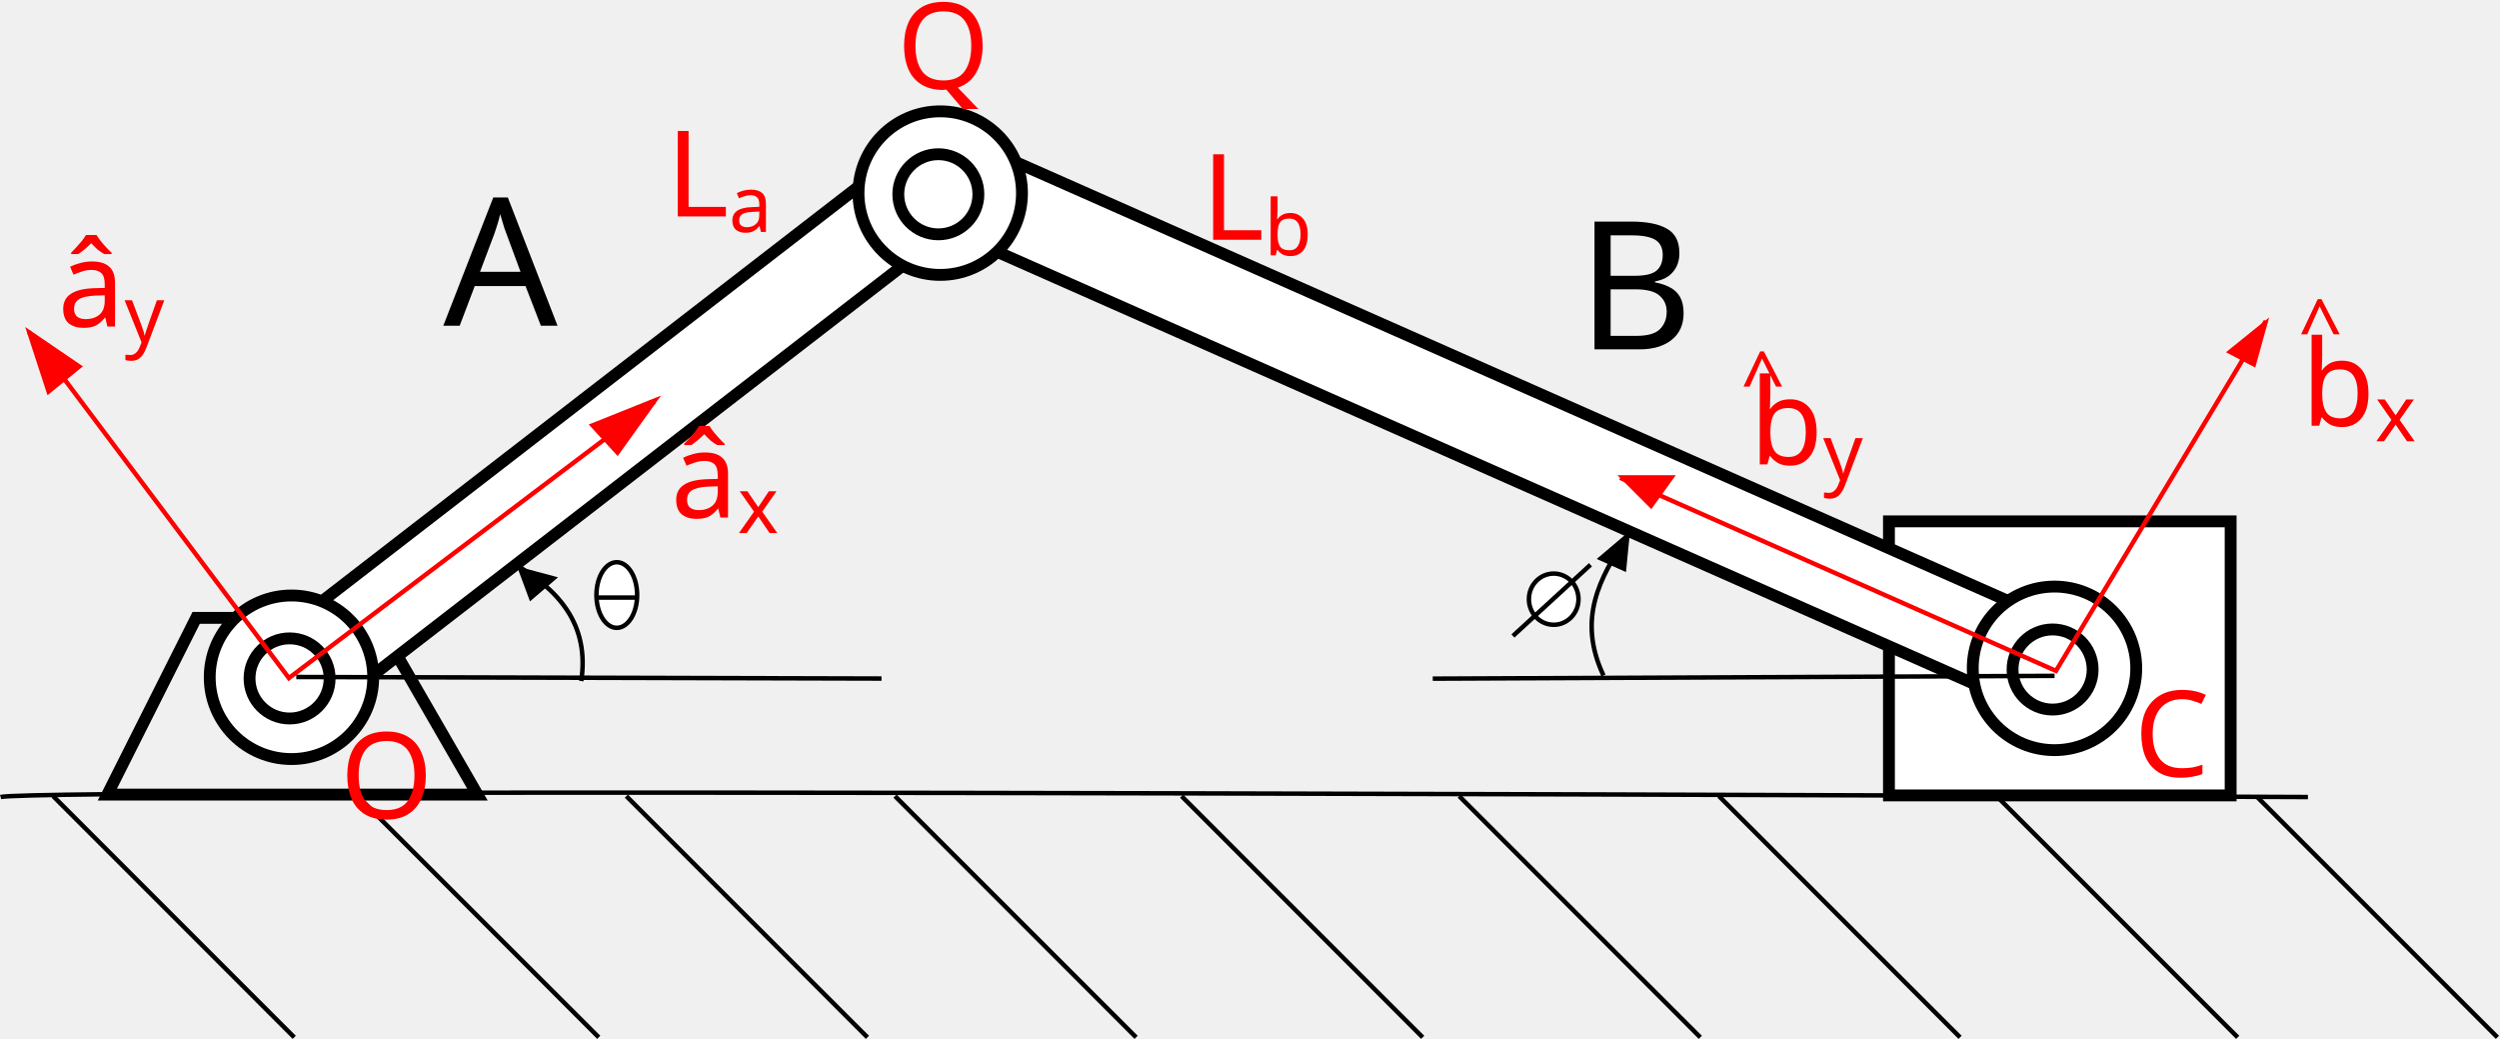
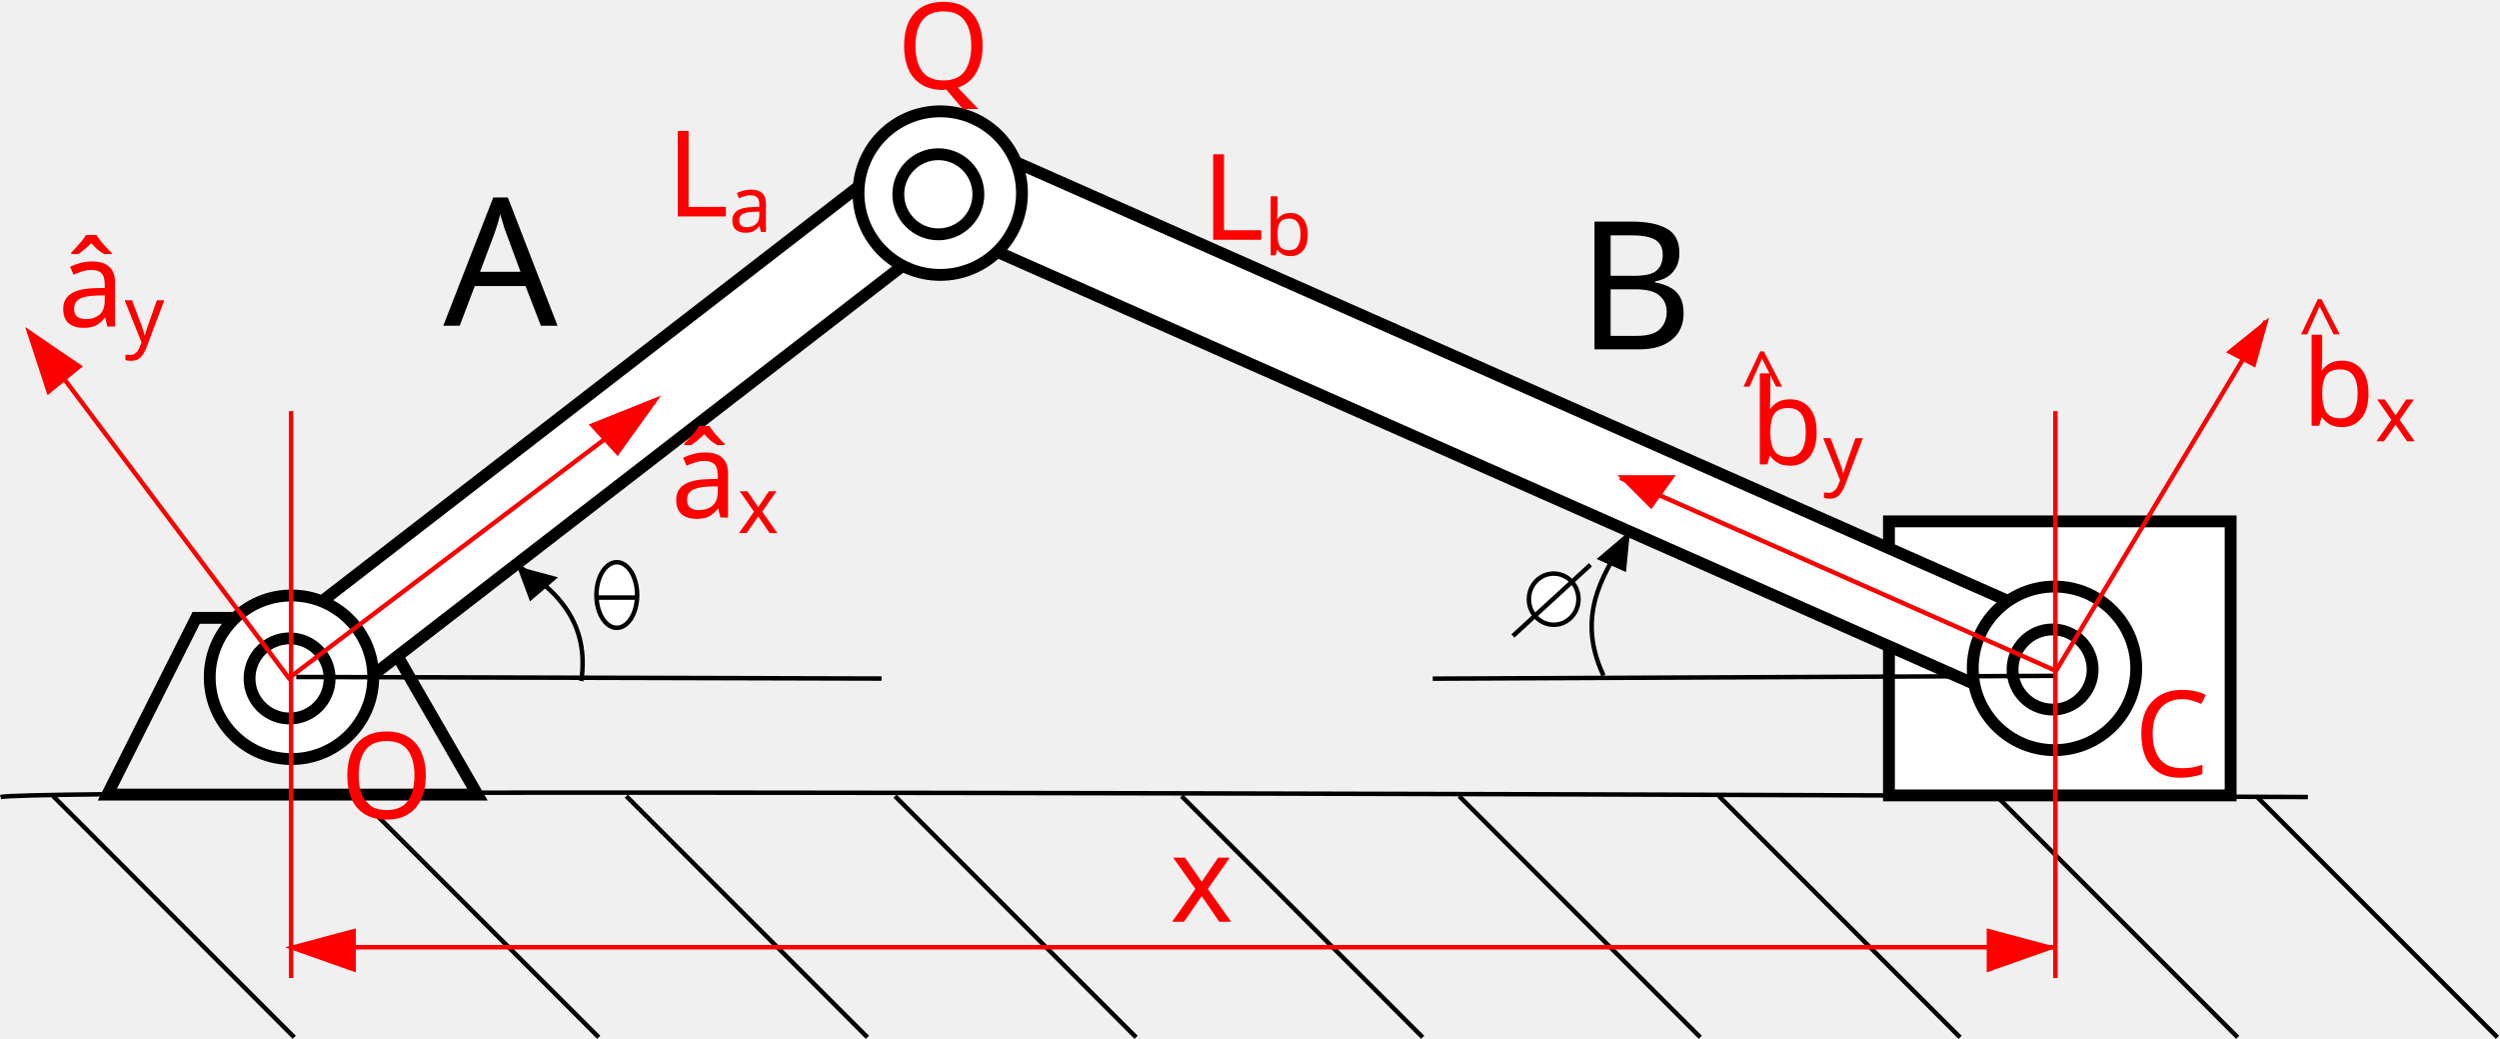
<svg xmlns="http://www.w3.org/2000/svg" width="147.654mm" height="61.359mm" viewBox="0 0 147.654 61.359" version="1.1" id="svg8">
  <defs id="defs2">
    <marker style="overflow:visible" id="marker1435" refX="0" refY="0" orient="auto">
      <path transform="matrix(-0.8,0,0,-0.8,-10,0)" style="fill:#ff0000;fill-opacity:1;fill-rule:evenodd;stroke:#ff0000;stroke-width:1pt;stroke-opacity:1" d="M 0,0 5,-5 -12.5,0 5,5 Z" id="path1433" />
    </marker>
    <marker style="overflow:visible" id="marker1413" refX="0" refY="0" orient="auto">
      <path transform="matrix(0.8,0,0,0.8,10,0)" style="fill:#000000;fill-opacity:1;fill-rule:evenodd;stroke:#000000;stroke-width:1pt;stroke-opacity:1" d="M 0,0 5,-5 -12.5,0 5,5 Z" id="path1411" />
    </marker>
    <marker style="overflow:visible" id="marker1227" refX="0" refY="0" orient="auto">
      <path transform="matrix(-0.8,0,0,-0.8,-10,0)" style="fill:#ff0000;fill-opacity:1;fill-rule:evenodd;stroke:#ff0000;stroke-width:1pt;stroke-opacity:1" d="M 0,0 5,-5 -12.5,0 5,5 Z" id="path1225" />
    </marker>
    <marker style="overflow:visible" id="marker1193" refX="0" refY="0" orient="auto">
      <path transform="matrix(0.8,0,0,0.8,10,0)" style="fill:#ff0000;fill-opacity:1;fill-rule:evenodd;stroke:#ff0000;stroke-width:1pt;stroke-opacity:1" d="M 0,0 5,-5 -12.5,0 5,5 Z" id="path1191" />
    </marker>
  </defs>
  <g id="layer1" transform="translate(-46.07389,-88.97179)">
    <path style="fill:none;stroke:#000000;stroke-width:0.7;stroke-linecap:butt;stroke-linejoin:miter;stroke-miterlimit:4;stroke-dasharray:none;stroke-opacity:1" d="m 57.664,125.464 h 10.594 l 6.026,10.437 H 52.416 Z" id="path857" />
    <rect style="fill:#ffffff;stroke:#000000;stroke-width:0.7;stroke-miterlimit:4;stroke-dasharray:none" id="rect10" width="5.289" height="54.141" x="138.311" y="-22.092" ry="2.645" transform="rotate(52.31008)" />
    <rect style="fill:#ffffff;stroke:#000000;stroke-width:0.7;stroke-miterlimit:4;stroke-dasharray:none" id="rect853" width="20.189" height="16.186" x="157.683" y="119.764" />
    <rect style="fill:#ffffff;stroke:#000000;stroke-width:0.7;stroke-miterlimit:4;stroke-dasharray:none" id="rect835" width="5.289" height="77.83" x="-52.524" y="130.215" ry="3.802" transform="rotate(-66.1503)" />
    <circle style="fill:#ffffff;stroke:#000000;stroke-width:0.7;stroke-miterlimit:4;stroke-dasharray:none" id="path841" cx="101.628" cy="100.378" r="4.83" />
    <circle style="fill:#ffffff;stroke:#000000;stroke-width:0.7;stroke-miterlimit:4;stroke-dasharray:none" id="path843" cx="101.516" cy="100.446" r="2.366" />
    <circle style="fill:#ffffff;stroke:#000000;stroke-width:0.7;stroke-miterlimit:4;stroke-dasharray:none" id="circle845" cx="63.296" cy="128.973" r="4.83" />
    <circle style="fill:#ffffff;stroke:#000000;stroke-width:0.7;stroke-miterlimit:4;stroke-dasharray:none" id="circle847" cx="63.184" cy="129.041" r="2.366" />
    <circle style="fill:#ffffff;stroke:#000000;stroke-width:0.7;stroke-miterlimit:4;stroke-dasharray:none" id="circle849" cx="167.464" cy="128.446" r="4.83" />
    <circle style="fill:#ffffff;stroke:#000000;stroke-width:0.7;stroke-miterlimit:4;stroke-dasharray:none" id="circle851" cx="167.352" cy="128.514" r="2.366" />
    <path style="fill:none;stroke:#000000;stroke-width:0.265px;stroke-linecap:butt;stroke-linejoin:miter;stroke-opacity:1" d="m 46.11,136.046 c 2.06,-0.587 136.328,0 136.328,0" id="path859" />
    <path style="fill:none;stroke:#000000;stroke-width:0.265px;stroke-linecap:butt;stroke-linejoin:miter;stroke-opacity:1" d="m 49.215,135.994 14.244,14.244" id="path861" />
    <path style="fill:none;stroke:#000000;stroke-width:0.265px;stroke-linecap:butt;stroke-linejoin:miter;stroke-opacity:1" d="m 67.207,135.994 14.244,14.244" id="path863" />
    <path style="fill:none;stroke:#000000;stroke-width:0.265px;stroke-linecap:butt;stroke-linejoin:miter;stroke-opacity:1" d="m 83.082,135.994 14.244,14.244" id="path865" />
    <path style="fill:none;stroke:#000000;stroke-width:0.265px;stroke-linecap:butt;stroke-linejoin:miter;stroke-opacity:1" d="m 98.957,135.994 14.244,14.244" id="path867" />
    <path style="fill:none;stroke:#000000;stroke-width:0.265px;stroke-linecap:butt;stroke-linejoin:miter;stroke-opacity:1" d="m 115.89,135.994 14.244,14.244" id="path869" />
    <path style="fill:none;stroke:#000000;stroke-width:0.265px;stroke-linecap:butt;stroke-linejoin:miter;stroke-opacity:1" d="m 132.294,135.994 14.244,14.244" id="path871" />
    <path style="fill:none;stroke:#000000;stroke-width:0.265px;stroke-linecap:butt;stroke-linejoin:miter;stroke-opacity:1" d="m 147.64,135.994 14.244,14.244" id="path873" />
    <path style="fill:none;stroke:#000000;stroke-width:0.265px;stroke-linecap:butt;stroke-linejoin:miter;stroke-opacity:1" d="m 164.045,135.994 14.244,14.244" id="path875" />
    <path style="fill:none;stroke:#000000;stroke-width:0.265px;stroke-linecap:butt;stroke-linejoin:miter;stroke-opacity:1" d="m 179.391,135.994 14.244,14.244" id="path877" />
    <path style="fill:none;stroke:#ff0000;stroke-width:0.265px;stroke-linecap:butt;stroke-linejoin:miter;stroke-opacity:1;marker-start:" d="M 84.73,112.694 63.143,129.02 47.78,108.575" id="path881" />
    <path style="fill:none;stroke:#ff0000;stroke-width:0.265px;stroke-linecap:butt;stroke-linejoin:miter;stroke-opacity:1;marker-start:" d="m 141.801,117.194 25.75,11.4 12.402,-20.66" id="path883" />
    <path style="fill:none;stroke:#000000;stroke-width:0.265px;stroke-linecap:butt;stroke-linejoin:miter;stroke-opacity:1" d="m 63.58,128.956 34.581,0.092" id="path885" />
    <path style="fill:none;stroke:#000000;stroke-width:0.265px;stroke-linecap:butt;stroke-linejoin:miter;stroke-opacity:1" d="m 167.469,128.889 -36.741,0.165" id="path887" />
    <path style="fill:none;stroke:#000000;stroke-width:0.265;stroke-linecap:butt;stroke-linejoin:miter;stroke-opacity:1;marker-end:;stroke-miterlimit:4;stroke-dasharray:none" d="m 142.191,120.702 c -1.604,2.384 -2.94,4.847 -1.375,8.166" id="path1431" />
    <text xml:space="preserve" style="font-style:normal;font-weight:normal;font-size:7.056px;line-height:1.25;font-family:sans-serif;fill:#ff0000;fill-opacity:1;stroke:none;stroke-width:0.265;" x="99.054" y="94.208" id="text1481">
      <tspan id="tspan1479" x="99.054" y="94.208" style="font-size:7.056px;stroke-width:0.265;fill:#ff0000;">Q</tspan>
    </text>
    <text xml:space="preserve" style="font-style:normal;font-weight:normal;font-size:7.056px;line-height:1.25;font-family:sans-serif;fill:#ff0000;fill-opacity:1;stroke:none;stroke-width:0.265;" x="66.157" y="137.301" id="text1485">
      <tspan id="tspan1483" x="66.157" y="137.301" style="font-size:7.056px;stroke-width:0.265;fill:#ff0000;">O</tspan>
    </text>
    <text xml:space="preserve" style="font-style:normal;font-weight:normal;font-size:7.056px;line-height:1.25;font-family:sans-serif;fill:#ff0000;fill-opacity:1;stroke:none;stroke-width:0.265;" x="172.156" y="134.83" id="text1489">
      <tspan id="tspan1487" x="172.156" y="134.83" style="font-size:7.056px;stroke-width:0.265;fill:#ff0000;">C</tspan>
    </text>
    <text xml:space="preserve" style="font-style:normal;font-weight:normal;font-size:10.583px;line-height:1.25;font-family:sans-serif;fill:#000000;fill-opacity:1;stroke:none;stroke-width:0.265" x="72.264" y="108.213" id="text1493">
      <tspan id="tspan1491" x="72.264" y="108.213" style="stroke-width:0.265">A</tspan>
    </text>
    <text xml:space="preserve" style="font-style:normal;font-weight:normal;font-size:10.583px;line-height:1.25;font-family:sans-serif;fill:#000000;fill-opacity:1;stroke:none;stroke-width:0.265" x="139.255" y="109.607" id="text1497">
      <tspan id="tspan1495" x="139.255" y="109.607" style="stroke-width:0.265">B</tspan>
    </text>
    <text xml:space="preserve" style="font-size:7.056px;line-height:1.25;font-family:sans-serif;fill:#ff0000;stroke-width:0.265" x="49.48" y="108.258" id="text1505">
      <tspan id="tspan1503" x="49.48" y="108.258" style="fill:#ff0000;stroke-width:0.265">â<tspan style="font-size:65%;baseline-shift:sub;fill:#ff0000" id="tspan1531">y</tspan>
      </tspan>
    </text>
    <text xml:space="preserve" style="font-size:7.056px;line-height:1.25;font-family:sans-serif;stroke-width:0.265;fill:#ff0000;" x="149.458" y="116.4" id="text1509">
      <tspan id="tspan1507" x="149.458" y="116.4" style="stroke-width:0.265;fill:#ff0000;">b<tspan style="font-size:65%;baseline-shift:sub;fill:#ff0000;" id="tspan1535">y</tspan>
      </tspan>
    </text>
    <text xml:space="preserve" style="font-size:7.056px;line-height:1.25;font-family:sans-serif;stroke-width:0.265;fill:#ff0000;" x="182.062" y="114.116" id="text1513">
      <tspan id="tspan1511" x="182.062" y="114.116" style="stroke-width:0.265;fill:#ff0000;">b<tspan style="font-size:65%;baseline-shift:sub;fill:#ff0000;" id="tspan1537">x</tspan>
      </tspan>
    </text>
    <text xml:space="preserve" style="font-size:7.056px;line-height:1.25;font-family:sans-serif;stroke-width:0.265;fill:#ff0000;" x="85.699" y="119.541" id="text1519">
      <tspan id="tspan1517" x="85.699" y="119.541" style="stroke-width:0.265;fill:#ff0000;">â<tspan style="font-size:65%;baseline-shift:sub;fill:#ff0000;" id="tspan1533">x</tspan>
      </tspan>
    </text>
    <text xml:space="preserve" style="font-size:7.056px;line-height:1.25;font-family:sans-serif;stroke-width:0.265;fill:#ff0000;" x="85.429" y="101.755" id="text1523">
      <tspan id="tspan1521" x="85.429" y="101.755" style="stroke-width:0.265;fill:#ff0000;">L<tspan style="font-size:65%;baseline-shift:sub;fill:#ff0000;" id="tspan1551">a</tspan>
      </tspan>
    </text>
    <text xml:space="preserve" style="font-size:7.056px;line-height:1.25;font-family:sans-serif;stroke-width:0.265;fill:#ff0000;" x="117.066" y="103.132" id="text1527">
      <tspan id="tspan1525" x="117.066" y="103.132" style="stroke-width:0.265;fill:#ff0000;">L<tspan style="font-size:65%;baseline-shift:sub;fill:#ff0000;" id="tspan1549">b</tspan>
      </tspan>
    </text>
    <text xml:space="preserve" style="font-size:4.586px;line-height:1.25;font-family:sans-serif;stroke-width:0.265;fill:#ff0000;" x="148.917" y="113.022" id="text1541">
      <tspan id="tspan1539" x="148.917" y="113.022" style="font-size:4.586px;stroke-width:0.265;fill:#ff0000;">^</tspan>
    </text>
    <text xml:space="preserve" style="font-size:4.586px;line-height:1.25;font-family:sans-serif;stroke-width:0.265;fill:#ff0000;" x="181.865" y="109.937" id="text1545">
      <tspan id="tspan1543" x="181.865" y="109.937" style="font-size:4.586px;stroke-width:0.265;fill:#ff0000;">^</tspan>
    </text>
    <path style="fill:none;stroke:#000000;stroke-width:0.265px;stroke-linecap:butt;stroke-linejoin:miter;stroke-opacity:1" d="m 80.418,129.196 c 0.494,-3.333 -1.311,-5.389 -4.009,-6.949" id="path968" />
    <ellipse style="fill:#ffffff;stroke:#000000;stroke-width:0.265;stroke-miterlimit:4;stroke-dasharray:none" id="path970" cx="82.517" cy="124.115" rx="1.203" ry="1.938" />
    <path style="fill:none;stroke:#000000;stroke-width:0.265px;stroke-linecap:butt;stroke-linejoin:miter;stroke-opacity:1" d="m 81.226,124.265 h 2.504" id="path972" />
    <path style="fill:#000000;stroke:#000000;stroke-width:0.265px;stroke-linecap:butt;stroke-linejoin:miter;stroke-opacity:1" d="m 76.832,122.612 0.614,1.654 1.323,-1.134 z" id="path974" />
    <ellipse style="fill:#ffffff;stroke:#000000;stroke-width:0.265;stroke-miterlimit:4;stroke-dasharray:none" id="path976" cx="137.875" cy="124.36" rx="1.465" ry="1.512" />
    <path style="fill:none;stroke:#000000;stroke-width:0.265px;stroke-linecap:butt;stroke-linejoin:miter;stroke-opacity:1" d="m 135.465,126.533 4.583,-4.205" id="path978" />
    <path style="fill:#000000;stroke:#000000;stroke-width:0.265px;stroke-linecap:butt;stroke-linejoin:miter;stroke-opacity:1" d="m 142.222,120.627 -1.559,1.323 1.37,0.614 z" id="path980" />
    <path style="fill:#ff0000;stroke:#ff0000;stroke-width:0.265px;stroke-linecap:butt;stroke-linejoin:miter;stroke-opacity:1" d="m 179.909,108.082 -2.071,1.67 1.403,0.735 z" id="path1084" />
    <path style="fill:#ff0000;stroke:#ff0000;stroke-width:0.265px;stroke-linecap:butt;stroke-linejoin:miter;stroke-opacity:1" d="m 141.957,117.169 h 2.873 l -1.203,1.67 z" id="path1110" />
    <path style="fill:#ff0000;stroke:#ff0000;stroke-width:0.265px;stroke-linecap:butt;stroke-linejoin:miter;stroke-opacity:1" d="m 84.761,112.625 -3.675,1.47 1.47,1.604 z" id="path1136" />
    <path style="fill:#ff0000;stroke:#ff0000;stroke-width:0.265px;stroke-linecap:butt;stroke-linejoin:miter;stroke-opacity:1" d="m 47.811,108.616 1.136,3.474 1.804,-1.47 z" id="path1138" />
+     <path style="fill:#ff0000;stroke:#ff0000;stroke-width:0.264;stroke-linecap:butt;stroke-linejoin:miter;stroke-opacity:1;stroke-miterlimit:4;stroke-dasharray:none" d="m 63.272,113.254 v 33.482" id="path956" />
+     <path style="fill:#ff0000;stroke:#ff0000;stroke-width:0.264;stroke-linecap:butt;stroke-linejoin:miter;stroke-miterlimit:4;stroke-dasharray:none;stroke-opacity:1" d="m 167.518,113.254 v 33.482" id="path1078" />
+     <path style="fill:none;stroke:#ff0000;stroke-width:0.265px;stroke-linecap:butt;stroke-linejoin:miter;stroke-opacity:1;marker-end:" d="M 63.215,144.916 H 167.623" id="path1121" />
+     <path style="fill:#ff0000;stroke:#ff0000;stroke-width:0.265px;stroke-linecap:butt;stroke-linejoin:miter;stroke-opacity:1" d="m 63.361,144.941 3.605,-0.966 v 2.241 z" id="path1193" />
+     <path style="fill:#ff0000;stroke:#ff0000;stroke-width:0.265px;stroke-linecap:butt;stroke-linejoin:miter;stroke-opacity:1" d="m 167.195,144.941 -3.605,-0.966 v 2.241 z" id="path1377" />
+     <text xml:space="preserve" style="font-size:7.056px;line-height:1.25;font-family:sans-serif;fill:#ff0000;stroke-width:0.265" x="115.202" y="143.411" id="text1383">
+       <tspan id="tspan1381" x="115.202" y="143.411" style="fill:#ff0000;stroke-width:0.265">x</tspan>
+     </text>
  </g>
</svg>
